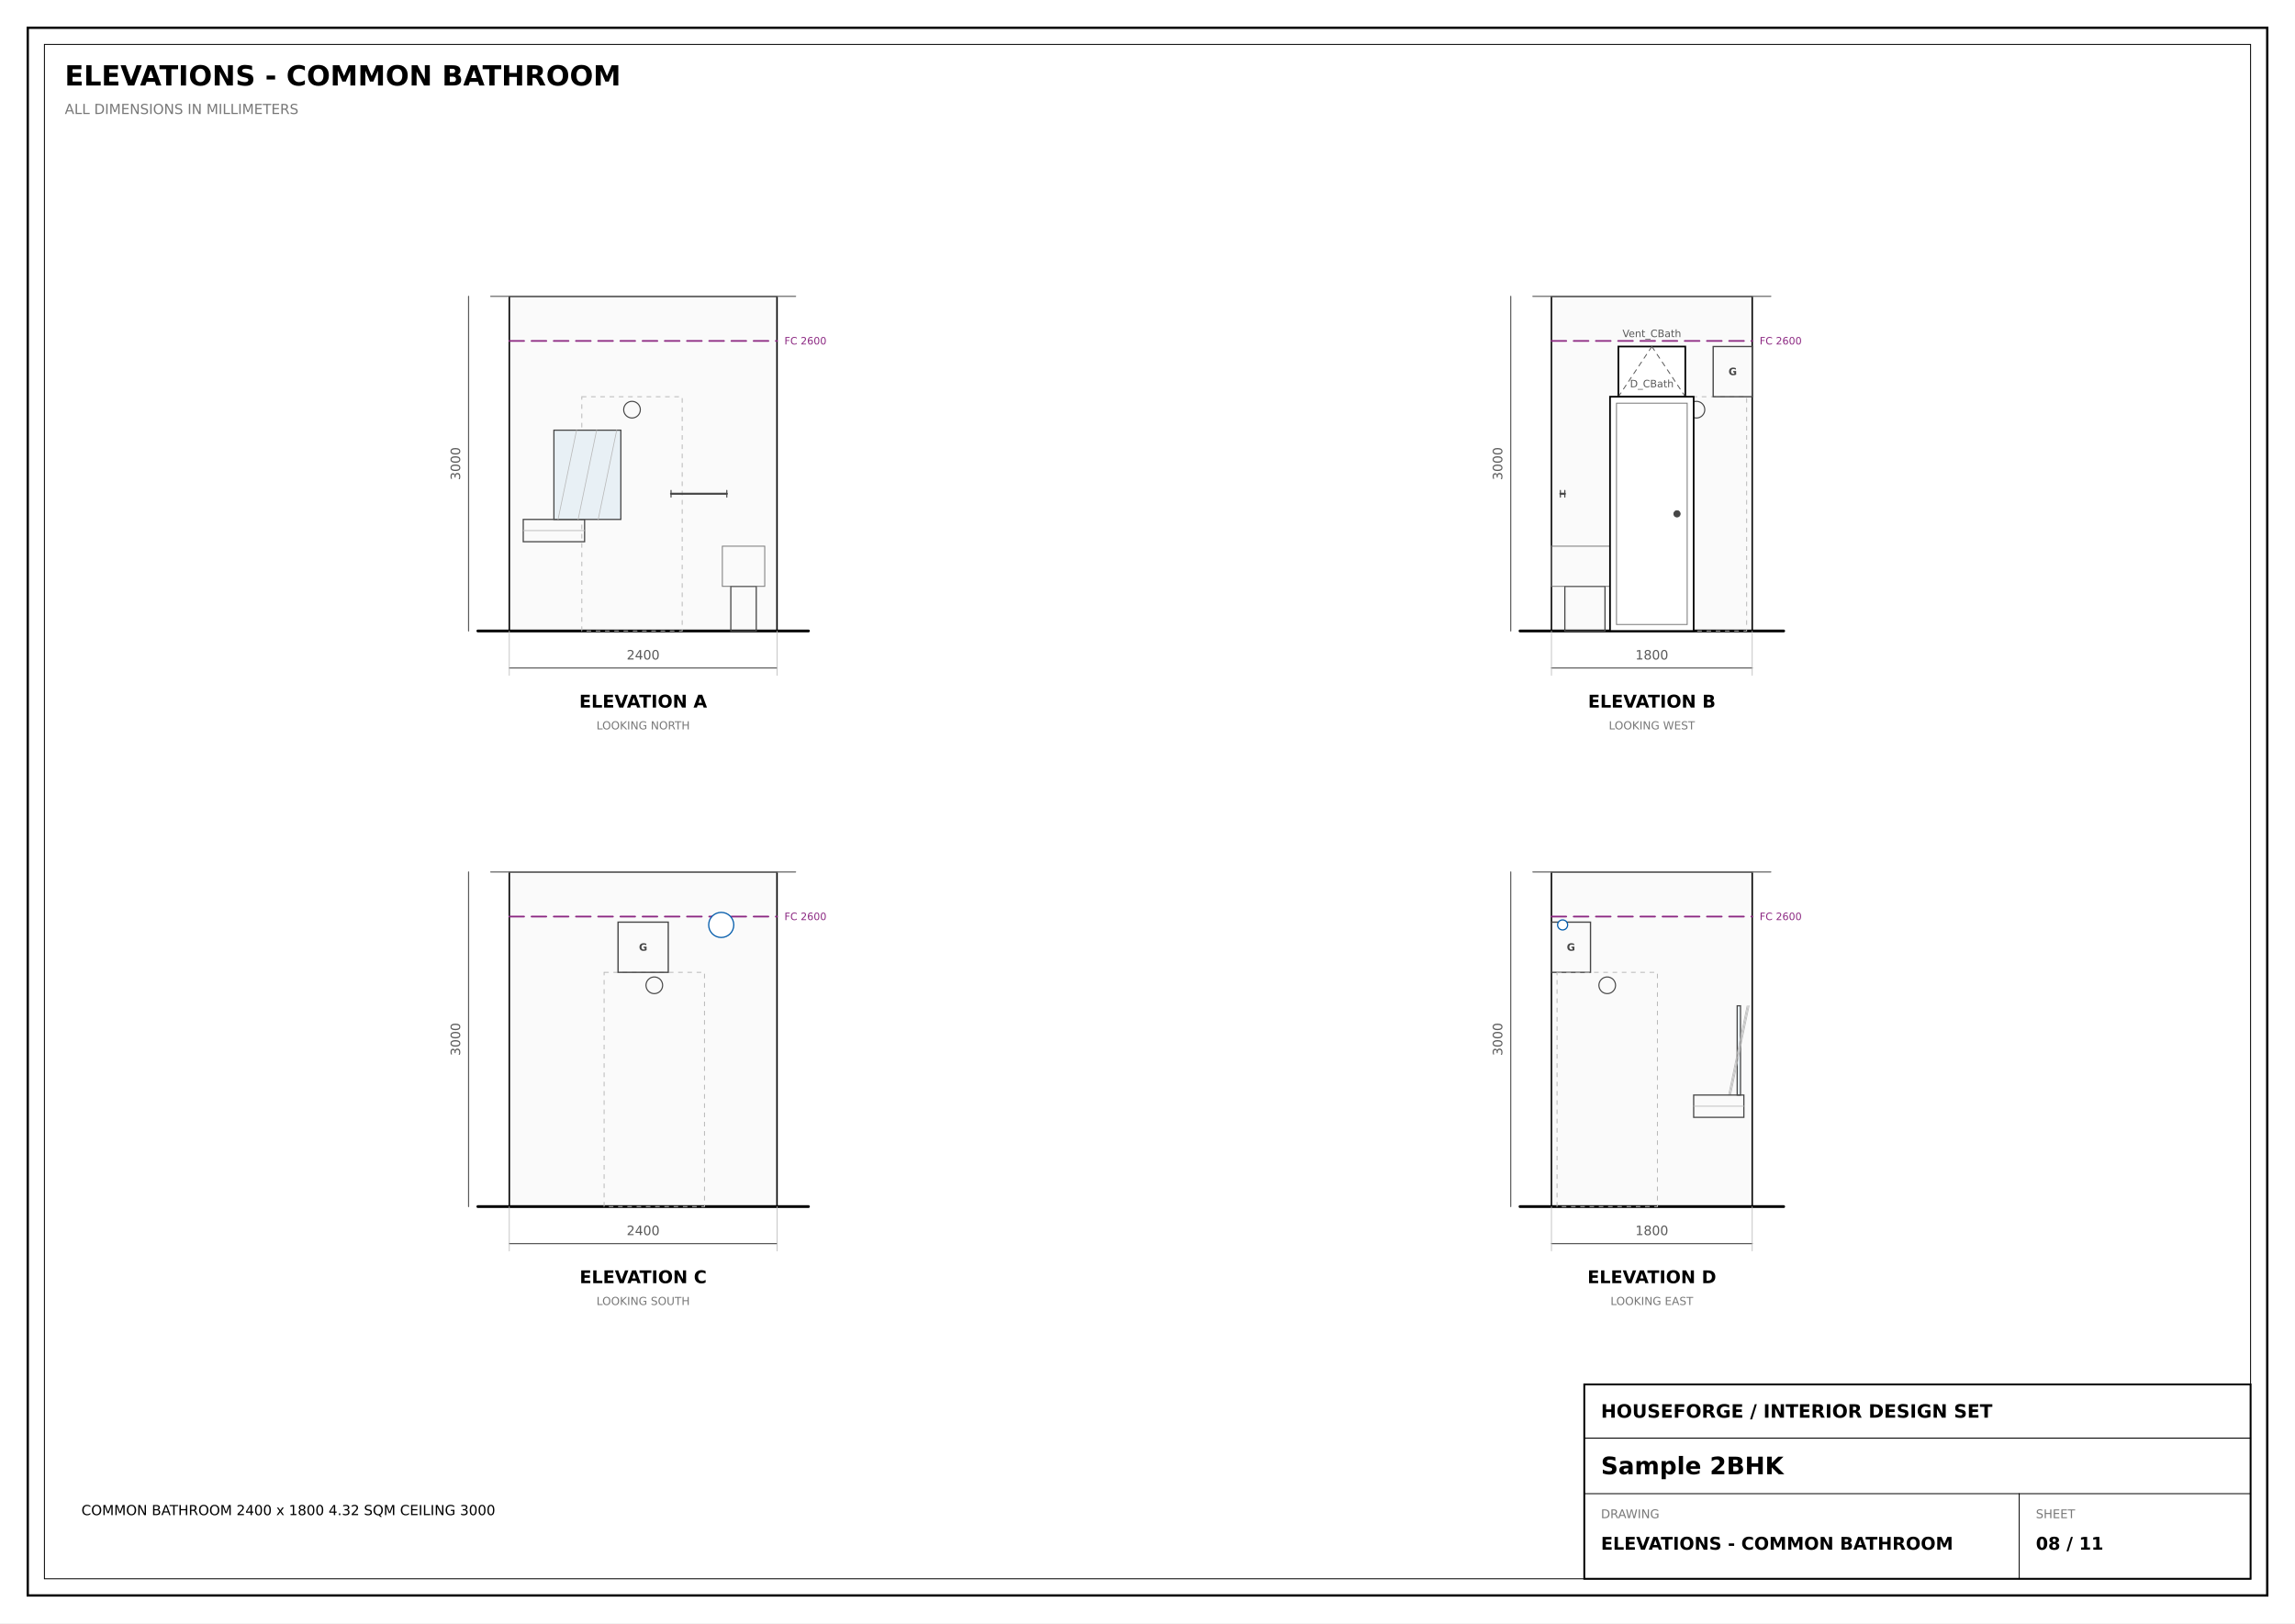
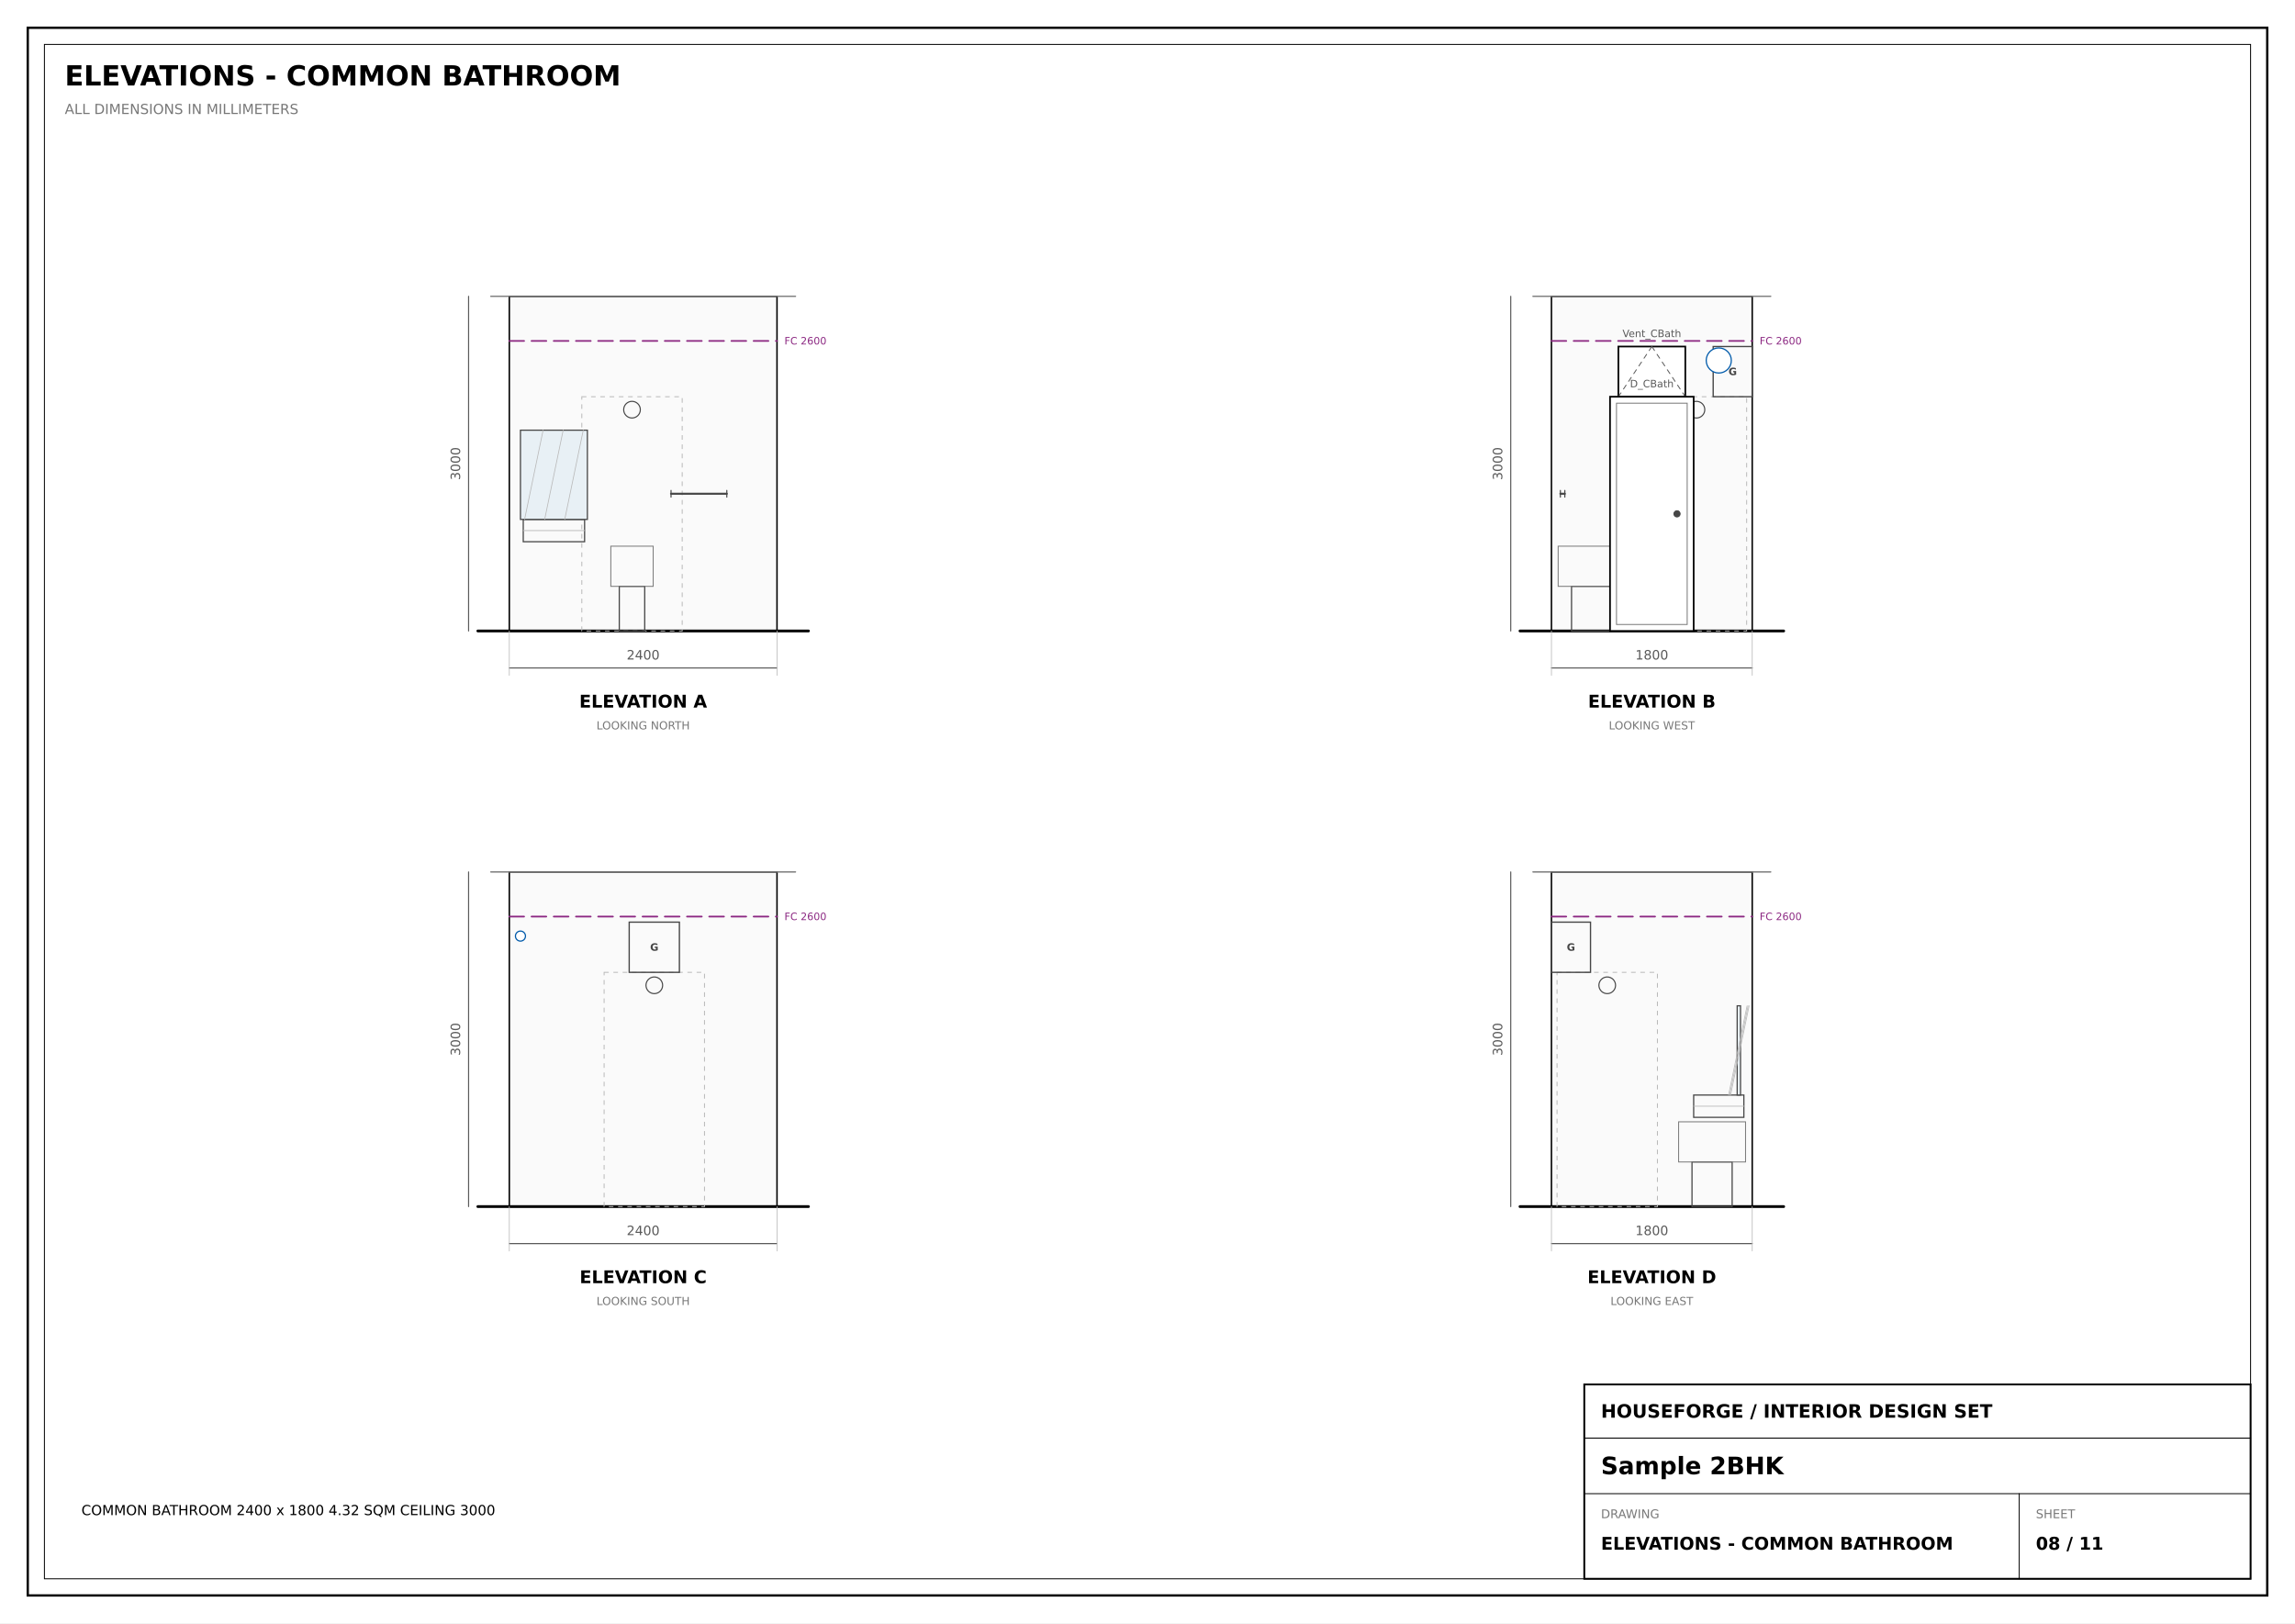
<svg xmlns="http://www.w3.org/2000/svg" width="2480" height="1754" viewBox="0 0 2480 1754">
  <rect width="2480" height="1754" fill="#ffffff" />
  <polygon points="30.00,30.00 2450.00,30.00 2450.00,1724.00 30.00,1724.00" fill="none" stroke="#000000" stroke-width="2.50" />
  <polygon points="48.00,48.00 2432.00,48.00 2432.00,1706.00 48.00,1706.00" fill="none" stroke="#000000" stroke-width="1.00" />
  <polygon points="1712.00,1496.00 2432.00,1496.00 2432.00,1706.00 1712.00,1706.00" fill="#ffffff" stroke="#000000" stroke-width="2.00" />
  <line x1="1712.00" y1="1554.00" x2="2432.00" y2="1554.00" stroke="#000000" stroke-width="1.00" stroke-linecap="round" />
  <line x1="1712.00" y1="1614.00" x2="2432.00" y2="1614.00" stroke="#000000" stroke-width="1.00" stroke-linecap="round" />
  <line x1="2182.00" y1="1614.00" x2="2182.00" y2="1706.00" stroke="#000000" stroke-width="1.00" stroke-linecap="round" />
  <text x="1730.00" y="1525.00" font-family="DejaVu Sans, Arial, sans-serif" font-size="20.00" fill="#000000" text-anchor="start" dominant-baseline="central" font-weight="bold">HOUSEFORGE  /  INTERIOR DESIGN SET</text>
  <text x="1730.00" y="1584.00" font-family="DejaVu Sans, Arial, sans-serif" font-size="26.00" fill="#000000" text-anchor="start" dominant-baseline="central" font-weight="bold">Sample 2BHK</text>
  <text x="1730.00" y="1636.00" font-family="DejaVu Sans, Arial, sans-serif" font-size="13.00" fill="#787878" text-anchor="start" dominant-baseline="central">DRAWING</text>
  <text x="1730.00" y="1668.00" font-family="DejaVu Sans, Arial, sans-serif" font-size="19.00" fill="#000000" text-anchor="start" dominant-baseline="central" font-weight="bold">ELEVATIONS - COMMON BATHROOM</text>
  <text x="2200.00" y="1636.00" font-family="DejaVu Sans, Arial, sans-serif" font-size="13.00" fill="#787878" text-anchor="start" dominant-baseline="central">SHEET</text>
  <text x="2200.00" y="1668.00" font-family="DejaVu Sans, Arial, sans-serif" font-size="19.00" fill="#000000" text-anchor="start" dominant-baseline="central" font-weight="bold">08 / 11</text>
  <text x="70.00" y="82.00" font-family="DejaVu Sans, Arial, sans-serif" font-size="30.00" fill="#000000" text-anchor="start" dominant-baseline="central" font-weight="bold">ELEVATIONS - COMMON BATHROOM</text>
  <text x="70.00" y="118.00" font-family="DejaVu Sans, Arial, sans-serif" font-size="15.00" fill="#787878" text-anchor="start" dominant-baseline="central">ALL DIMENSIONS IN MILLIMETERS</text>
  <polygon points="550.36,320.20 839.64,320.20 839.64,681.80 550.36,681.80" fill="#fafafa" stroke="#000000" stroke-width="1.60" />
  <line x1="516.36" y1="681.80" x2="873.64" y2="681.80" stroke="#000000" stroke-width="3.00" stroke-linecap="round" />
  <line x1="530.36" y1="320.20" x2="859.64" y2="320.20" stroke="#787878" stroke-width="1.40" stroke-linecap="round" />
  <line x1="550.36" y1="368.41" x2="839.64" y2="368.41" stroke="#8c2882" stroke-width="1.80" stroke-dasharray="16 8" stroke-linecap="round" />
  <text x="847.64" y="368.41" font-family="DejaVu Sans, Arial, sans-serif" font-size="11.00" fill="#8c2882" text-anchor="start" dominant-baseline="central">FC 2600</text>
  <polygon points="628.71,428.68 737.19,428.68 737.19,681.80 628.71,681.80" fill="none" stroke="#b9b9b9" stroke-width="1.00" stroke-dasharray="5 5" />
  <circle cx="682.95" cy="442.68" r="9.00" fill="none" stroke="#464646" stroke-width="1.20" />
-   <polygon points="789.74,633.59 817.22,633.59 817.22,681.80 789.74,681.80" fill="none" stroke="#464646" stroke-width="1.30" />
-   <polygon points="780.58,590.19 826.38,590.19 826.38,633.59 780.58,633.59" fill="none" stroke="#787878" stroke-width="1.00" />
+   <polygon points="669.21,633.59 696.69,633.59 696.69,681.80 669.21,681.80" fill="none" stroke="#464646" stroke-width="1.30" />
+   <polygon points="660.05,590.19 705.85,590.19 705.85,633.59 660.05,633.59" fill="none" stroke="#787878" stroke-width="1.00" />
  <polygon points="565.43,561.27 631.72,561.27 631.72,585.37 565.43,585.37" fill="none" stroke="#464646" stroke-width="1.30" />
  <line x1="565.43" y1="573.32" x2="631.72" y2="573.32" stroke="#b9b9b9" stroke-width="0.90" stroke-linecap="round" />
-   <polygon points="598.57,464.84 670.89,464.84 670.89,561.27 598.57,561.27" fill="#e8f0f5" stroke="#464646" stroke-width="1.30" />
-   <line x1="603.04" y1="561.27" x2="623.04" y2="464.84" stroke="#b9b9b9" stroke-width="0.80" stroke-linecap="round" />
-   <line x1="624.73" y1="561.27" x2="644.73" y2="464.84" stroke="#b9b9b9" stroke-width="0.80" stroke-linecap="round" />
-   <line x1="646.43" y1="561.27" x2="666.43" y2="464.84" stroke="#b9b9b9" stroke-width="0.80" stroke-linecap="round" />
+   <polygon points="562.41,464.84 634.73,464.84 634.73,561.27 562.41,561.27" fill="#e8f0f5" stroke="#464646" stroke-width="1.30" />
+   <line x1="566.88" y1="561.27" x2="586.88" y2="464.84" stroke="#b9b9b9" stroke-width="0.80" stroke-linecap="round" />
+   <line x1="588.57" y1="561.27" x2="608.57" y2="464.84" stroke="#b9b9b9" stroke-width="0.80" stroke-linecap="round" />
+   <line x1="610.27" y1="561.27" x2="630.27" y2="464.84" stroke="#b9b9b9" stroke-width="0.80" stroke-linecap="round" />
  <line x1="725.13" y1="533.54" x2="785.40" y2="533.54" stroke="#464646" stroke-width="2.20" stroke-linecap="round" />
  <line x1="725.13" y1="529.93" x2="725.13" y2="537.16" stroke="#464646" stroke-width="1.20" stroke-linecap="round" />
  <line x1="785.40" y1="529.93" x2="785.40" y2="537.16" stroke="#464646" stroke-width="1.20" stroke-linecap="round" />
  <line x1="550.36" y1="721.80" x2="839.64" y2="721.80" stroke="#5a5a5a" stroke-width="1.20" stroke-linecap="round" />
  <line x1="550.36" y1="681.80" x2="550.36" y2="729.80" stroke="#b9b9b9" stroke-width="0.80" stroke-linecap="round" />
  <line x1="839.64" y1="681.80" x2="839.64" y2="729.80" stroke="#b9b9b9" stroke-width="0.80" stroke-linecap="round" />
  <text x="695.00" y="707.80" font-family="DejaVu Sans, Arial, sans-serif" font-size="14.00" fill="#5a5a5a" text-anchor="middle" dominant-baseline="central">2400</text>
  <line x1="506.36" y1="320.20" x2="506.36" y2="681.80" stroke="#5a5a5a" stroke-width="1.20" stroke-linecap="round" />
  <text x="492.36" y="501.00" font-family="DejaVu Sans, Arial, sans-serif" font-size="14.00" fill="#5a5a5a" text-anchor="middle" dominant-baseline="central" transform="rotate(-90.00 492.36 501.00)">3000</text>
  <text x="695.00" y="758.00" font-family="DejaVu Sans, Arial, sans-serif" font-size="19.00" fill="#000000" text-anchor="middle" dominant-baseline="central" font-weight="bold">ELEVATION A</text>
  <text x="695.00" y="784.00" font-family="DejaVu Sans, Arial, sans-serif" font-size="12.00" fill="#787878" text-anchor="middle" dominant-baseline="central">LOOKING NORTH</text>
  <polygon points="1676.52,320.20 1893.48,320.20 1893.48,681.80 1676.52,681.80" fill="#fafafa" stroke="#000000" stroke-width="1.60" />
  <line x1="1642.52" y1="681.80" x2="1927.48" y2="681.80" stroke="#000000" stroke-width="3.00" stroke-linecap="round" />
  <line x1="1656.52" y1="320.20" x2="1913.48" y2="320.20" stroke="#787878" stroke-width="1.40" stroke-linecap="round" />
  <line x1="1676.52" y1="368.41" x2="1893.48" y2="368.41" stroke="#8c2882" stroke-width="1.80" stroke-dasharray="16 8" stroke-linecap="round" />
  <text x="1901.48" y="368.41" font-family="DejaVu Sans, Arial, sans-serif" font-size="11.00" fill="#8c2882" text-anchor="start" dominant-baseline="central">FC 2600</text>
+   <polygon points="1698.22,633.59 1741.61,633.59 1741.61,681.80 1698.22,681.80" fill="none" stroke="#464646" stroke-width="1.30" />
+   <polygon points="1683.75,590.19 1756.07,590.19 1756.07,633.59 1683.75,633.59" fill="none" stroke="#787878" stroke-width="1.00" />
  <polygon points="1778.97,428.68 1887.45,428.68 1887.45,681.80 1778.97,681.80" fill="none" stroke="#b9b9b9" stroke-width="1.00" stroke-dasharray="5 5" />
  <circle cx="1833.21" cy="442.68" r="9.00" fill="none" stroke="#464646" stroke-width="1.20" />
  <polygon points="1851.29,374.44 1893.48,374.44 1893.48,428.68 1851.29,428.68" fill="none" stroke="#464646" stroke-width="1.40" />
  <text x="1872.39" y="401.56" font-family="DejaVu Sans, Arial, sans-serif" font-size="11.00" fill="#464646" text-anchor="middle" dominant-baseline="central" font-weight="bold">G</text>
  <line x1="1686.16" y1="533.54" x2="1690.98" y2="533.54" stroke="#464646" stroke-width="2.20" stroke-linecap="round" />
  <line x1="1686.16" y1="529.93" x2="1686.16" y2="537.16" stroke="#464646" stroke-width="1.20" stroke-linecap="round" />
  <line x1="1690.98" y1="529.93" x2="1690.98" y2="537.16" stroke="#464646" stroke-width="1.20" stroke-linecap="round" />
-   <polygon points="1690.98,633.59 1734.38,633.59 1734.38,681.80 1690.98,681.80" fill="none" stroke="#464646" stroke-width="1.30" />
-   <polygon points="1676.52,590.19 1748.84,590.19 1748.84,633.59 1676.52,633.59" fill="none" stroke="#787878" stroke-width="1.00" />
+   <circle cx="1857.32" cy="389.51" r="13.56" fill="#ffffff" stroke="#005aaa" stroke-width="1.30" />
  <polygon points="1748.84,374.44 1821.16,374.44 1821.16,428.68 1748.84,428.68" fill="#ffffff" stroke="#000000" stroke-width="1.80" />
  <line x1="1748.84" y1="428.68" x2="1785.00" y2="374.44" stroke="#5a5a5a" stroke-width="1.00" stroke-dasharray="5 5" stroke-linecap="round" />
  <line x1="1821.16" y1="428.68" x2="1785.00" y2="374.44" stroke="#5a5a5a" stroke-width="1.00" stroke-dasharray="5 5" stroke-linecap="round" />
  <text x="1785.00" y="360.44" font-family="DejaVu Sans, Arial, sans-serif" font-size="11.00" fill="#5a5a5a" text-anchor="middle" dominant-baseline="central">Vent_CBath</text>
  <polygon points="1739.80,428.68 1830.20,428.68 1830.20,681.80 1739.80,681.80" fill="#ffffff" stroke="#000000" stroke-width="1.80" />
  <polygon points="1746.80,435.68 1823.20,435.68 1823.20,674.80 1746.80,674.80" fill="none" stroke="#787878" stroke-width="1.00" />
  <circle cx="1812.20" cy="555.24" r="3.40" fill="#464646" stroke="#464646" stroke-width="1.00" />
  <text x="1785.00" y="414.68" font-family="DejaVu Sans, Arial, sans-serif" font-size="11.00" fill="#5a5a5a" text-anchor="middle" dominant-baseline="central">D_CBath</text>
  <line x1="1676.52" y1="721.80" x2="1893.48" y2="721.80" stroke="#5a5a5a" stroke-width="1.20" stroke-linecap="round" />
  <line x1="1676.52" y1="681.80" x2="1676.52" y2="729.80" stroke="#b9b9b9" stroke-width="0.80" stroke-linecap="round" />
  <line x1="1893.48" y1="681.80" x2="1893.48" y2="729.80" stroke="#b9b9b9" stroke-width="0.80" stroke-linecap="round" />
  <text x="1785.00" y="707.80" font-family="DejaVu Sans, Arial, sans-serif" font-size="14.00" fill="#5a5a5a" text-anchor="middle" dominant-baseline="central">1800</text>
  <line x1="1632.52" y1="320.20" x2="1632.52" y2="681.80" stroke="#5a5a5a" stroke-width="1.20" stroke-linecap="round" />
  <text x="1618.52" y="501.00" font-family="DejaVu Sans, Arial, sans-serif" font-size="14.00" fill="#5a5a5a" text-anchor="middle" dominant-baseline="central" transform="rotate(-90.00 1618.52 501.00)">3000</text>
  <text x="1785.00" y="758.00" font-family="DejaVu Sans, Arial, sans-serif" font-size="19.00" fill="#000000" text-anchor="middle" dominant-baseline="central" font-weight="bold">ELEVATION B</text>
  <text x="1785.00" y="784.00" font-family="DejaVu Sans, Arial, sans-serif" font-size="12.00" fill="#787878" text-anchor="middle" dominant-baseline="central">LOOKING WEST</text>
  <polygon points="550.36,942.20 839.64,942.20 839.64,1303.80 550.36,1303.80" fill="#fafafa" stroke="#000000" stroke-width="1.60" />
  <line x1="516.36" y1="1303.80" x2="873.64" y2="1303.80" stroke="#000000" stroke-width="3.00" stroke-linecap="round" />
  <line x1="530.36" y1="942.20" x2="859.64" y2="942.20" stroke="#787878" stroke-width="1.40" stroke-linecap="round" />
  <line x1="550.36" y1="990.41" x2="839.64" y2="990.41" stroke="#8c2882" stroke-width="1.80" stroke-dasharray="16 8" stroke-linecap="round" />
  <text x="847.64" y="990.41" font-family="DejaVu Sans, Arial, sans-serif" font-size="11.00" fill="#8c2882" text-anchor="start" dominant-baseline="central">FC 2600</text>
  <polygon points="652.81,1050.68 761.29,1050.68 761.29,1303.80 652.81,1303.80" fill="none" stroke="#b9b9b9" stroke-width="1.00" stroke-dasharray="5 5" />
  <circle cx="707.05" cy="1064.68" r="9.00" fill="none" stroke="#464646" stroke-width="1.20" />
-   <polygon points="667.88,996.44 722.12,996.44 722.12,1050.68 667.88,1050.68" fill="none" stroke="#464646" stroke-width="1.40" />
-   <text x="695.00" y="1023.56" font-family="DejaVu Sans, Arial, sans-serif" font-size="11.00" fill="#464646" text-anchor="middle" dominant-baseline="central" font-weight="bold">G</text>
-   <circle cx="779.37" cy="999.45" r="13.56" fill="#ffffff" stroke="#005aaa" stroke-width="1.30" />
+   <circle cx="562.41" cy="1011.51" r="5.42" fill="#ffffff" stroke="#005aaa" stroke-width="1.30" />
+   <polygon points="679.93,996.44 734.17,996.44 734.17,1050.68 679.93,1050.68" fill="none" stroke="#464646" stroke-width="1.40" />
+   <text x="707.05" y="1023.56" font-family="DejaVu Sans, Arial, sans-serif" font-size="11.00" fill="#464646" text-anchor="middle" dominant-baseline="central" font-weight="bold">G</text>
  <line x1="550.36" y1="1343.80" x2="839.64" y2="1343.80" stroke="#5a5a5a" stroke-width="1.20" stroke-linecap="round" />
  <line x1="550.36" y1="1303.80" x2="550.36" y2="1351.80" stroke="#b9b9b9" stroke-width="0.80" stroke-linecap="round" />
  <line x1="839.64" y1="1303.80" x2="839.64" y2="1351.80" stroke="#b9b9b9" stroke-width="0.80" stroke-linecap="round" />
  <text x="695.00" y="1329.80" font-family="DejaVu Sans, Arial, sans-serif" font-size="14.00" fill="#5a5a5a" text-anchor="middle" dominant-baseline="central">2400</text>
  <line x1="506.36" y1="942.20" x2="506.36" y2="1303.80" stroke="#5a5a5a" stroke-width="1.20" stroke-linecap="round" />
  <text x="492.36" y="1123.00" font-family="DejaVu Sans, Arial, sans-serif" font-size="14.00" fill="#5a5a5a" text-anchor="middle" dominant-baseline="central" transform="rotate(-90.00 492.36 1123.00)">3000</text>
  <text x="695.00" y="1380.00" font-family="DejaVu Sans, Arial, sans-serif" font-size="19.00" fill="#000000" text-anchor="middle" dominant-baseline="central" font-weight="bold">ELEVATION C</text>
  <text x="695.00" y="1406.00" font-family="DejaVu Sans, Arial, sans-serif" font-size="12.00" fill="#787878" text-anchor="middle" dominant-baseline="central">LOOKING SOUTH</text>
  <polygon points="1676.52,942.20 1893.48,942.20 1893.48,1303.80 1676.52,1303.80" fill="#fafafa" stroke="#000000" stroke-width="1.60" />
  <line x1="1642.52" y1="1303.80" x2="1927.48" y2="1303.80" stroke="#000000" stroke-width="3.00" stroke-linecap="round" />
  <line x1="1656.52" y1="942.20" x2="1913.48" y2="942.20" stroke="#787878" stroke-width="1.40" stroke-linecap="round" />
  <line x1="1676.52" y1="990.41" x2="1893.48" y2="990.41" stroke="#8c2882" stroke-width="1.80" stroke-dasharray="16 8" stroke-linecap="round" />
  <text x="1901.48" y="990.41" font-family="DejaVu Sans, Arial, sans-serif" font-size="11.00" fill="#8c2882" text-anchor="start" dominant-baseline="central">FC 2600</text>
+   <polygon points="1828.39,1255.59 1871.78,1255.59 1871.78,1303.80 1828.39,1303.80" fill="none" stroke="#464646" stroke-width="1.30" />
+   <polygon points="1813.93,1212.19 1886.25,1212.19 1886.25,1255.59 1813.93,1255.59" fill="none" stroke="#787878" stroke-width="1.00" />
+   <polygon points="1682.55,1050.68 1791.03,1050.68 1791.03,1303.80 1682.55,1303.80" fill="none" stroke="#b9b9b9" stroke-width="1.00" stroke-dasharray="5 5" />
+   <circle cx="1736.79" cy="1064.68" r="9.00" fill="none" stroke="#464646" stroke-width="1.20" />
  <polygon points="1676.52,996.44 1718.71,996.44 1718.71,1050.68 1676.52,1050.68" fill="none" stroke="#464646" stroke-width="1.40" />
  <text x="1697.61" y="1023.56" font-family="DejaVu Sans, Arial, sans-serif" font-size="11.00" fill="#464646" text-anchor="middle" dominant-baseline="central" font-weight="bold">G</text>
-   <polygon points="1682.55,1050.68 1791.03,1050.68 1791.03,1303.80 1682.55,1303.80" fill="none" stroke="#b9b9b9" stroke-width="1.00" stroke-dasharray="5 5" />
-   <circle cx="1736.79" cy="1064.68" r="9.00" fill="none" stroke="#464646" stroke-width="1.20" />
+   <polygon points="1830.20,1183.27 1884.44,1183.27 1884.44,1207.37 1830.20,1207.37" fill="none" stroke="#464646" stroke-width="1.30" />
+   <line x1="1830.20" y1="1195.32" x2="1884.44" y2="1195.32" stroke="#b9b9b9" stroke-width="0.90" stroke-linecap="round" />
  <polygon points="1877.21,1086.84 1880.82,1086.84 1880.82,1183.27 1877.21,1183.27" fill="#e8f0f5" stroke="#464646" stroke-width="1.30" />
  <line x1="1867.93" y1="1183.27" x2="1887.93" y2="1086.84" stroke="#b9b9b9" stroke-width="0.80" stroke-linecap="round" />
  <line x1="1869.02" y1="1183.27" x2="1889.02" y2="1086.84" stroke="#b9b9b9" stroke-width="0.80" stroke-linecap="round" />
  <line x1="1870.10" y1="1183.27" x2="1890.10" y2="1086.84" stroke="#b9b9b9" stroke-width="0.80" stroke-linecap="round" />
-   <circle cx="1688.57" cy="999.45" r="5.42" fill="#ffffff" stroke="#005aaa" stroke-width="1.30" />
-   <polygon points="1830.20,1183.27 1884.44,1183.27 1884.44,1207.37 1830.20,1207.37" fill="none" stroke="#464646" stroke-width="1.30" />
-   <line x1="1830.20" y1="1195.32" x2="1884.44" y2="1195.32" stroke="#b9b9b9" stroke-width="0.90" stroke-linecap="round" />
  <line x1="1676.52" y1="1343.80" x2="1893.48" y2="1343.80" stroke="#5a5a5a" stroke-width="1.20" stroke-linecap="round" />
  <line x1="1676.52" y1="1303.80" x2="1676.52" y2="1351.80" stroke="#b9b9b9" stroke-width="0.80" stroke-linecap="round" />
  <line x1="1893.48" y1="1303.80" x2="1893.48" y2="1351.80" stroke="#b9b9b9" stroke-width="0.80" stroke-linecap="round" />
  <text x="1785.00" y="1329.80" font-family="DejaVu Sans, Arial, sans-serif" font-size="14.00" fill="#5a5a5a" text-anchor="middle" dominant-baseline="central">1800</text>
  <line x1="1632.52" y1="942.20" x2="1632.52" y2="1303.80" stroke="#5a5a5a" stroke-width="1.20" stroke-linecap="round" />
  <text x="1618.52" y="1123.00" font-family="DejaVu Sans, Arial, sans-serif" font-size="14.00" fill="#5a5a5a" text-anchor="middle" dominant-baseline="central" transform="rotate(-90.00 1618.52 1123.00)">3000</text>
  <text x="1785.00" y="1380.00" font-family="DejaVu Sans, Arial, sans-serif" font-size="19.00" fill="#000000" text-anchor="middle" dominant-baseline="central" font-weight="bold">ELEVATION D</text>
  <text x="1785.00" y="1406.00" font-family="DejaVu Sans, Arial, sans-serif" font-size="12.00" fill="#787878" text-anchor="middle" dominant-baseline="central">LOOKING EAST</text>
  <text x="88.00" y="1632.00" font-family="DejaVu Sans, Arial, sans-serif" font-size="15.00" fill="#000000" text-anchor="start" dominant-baseline="central">COMMON BATHROOM   2400 x 1800   4.32 SQM   CEILING 3000</text>
</svg>
